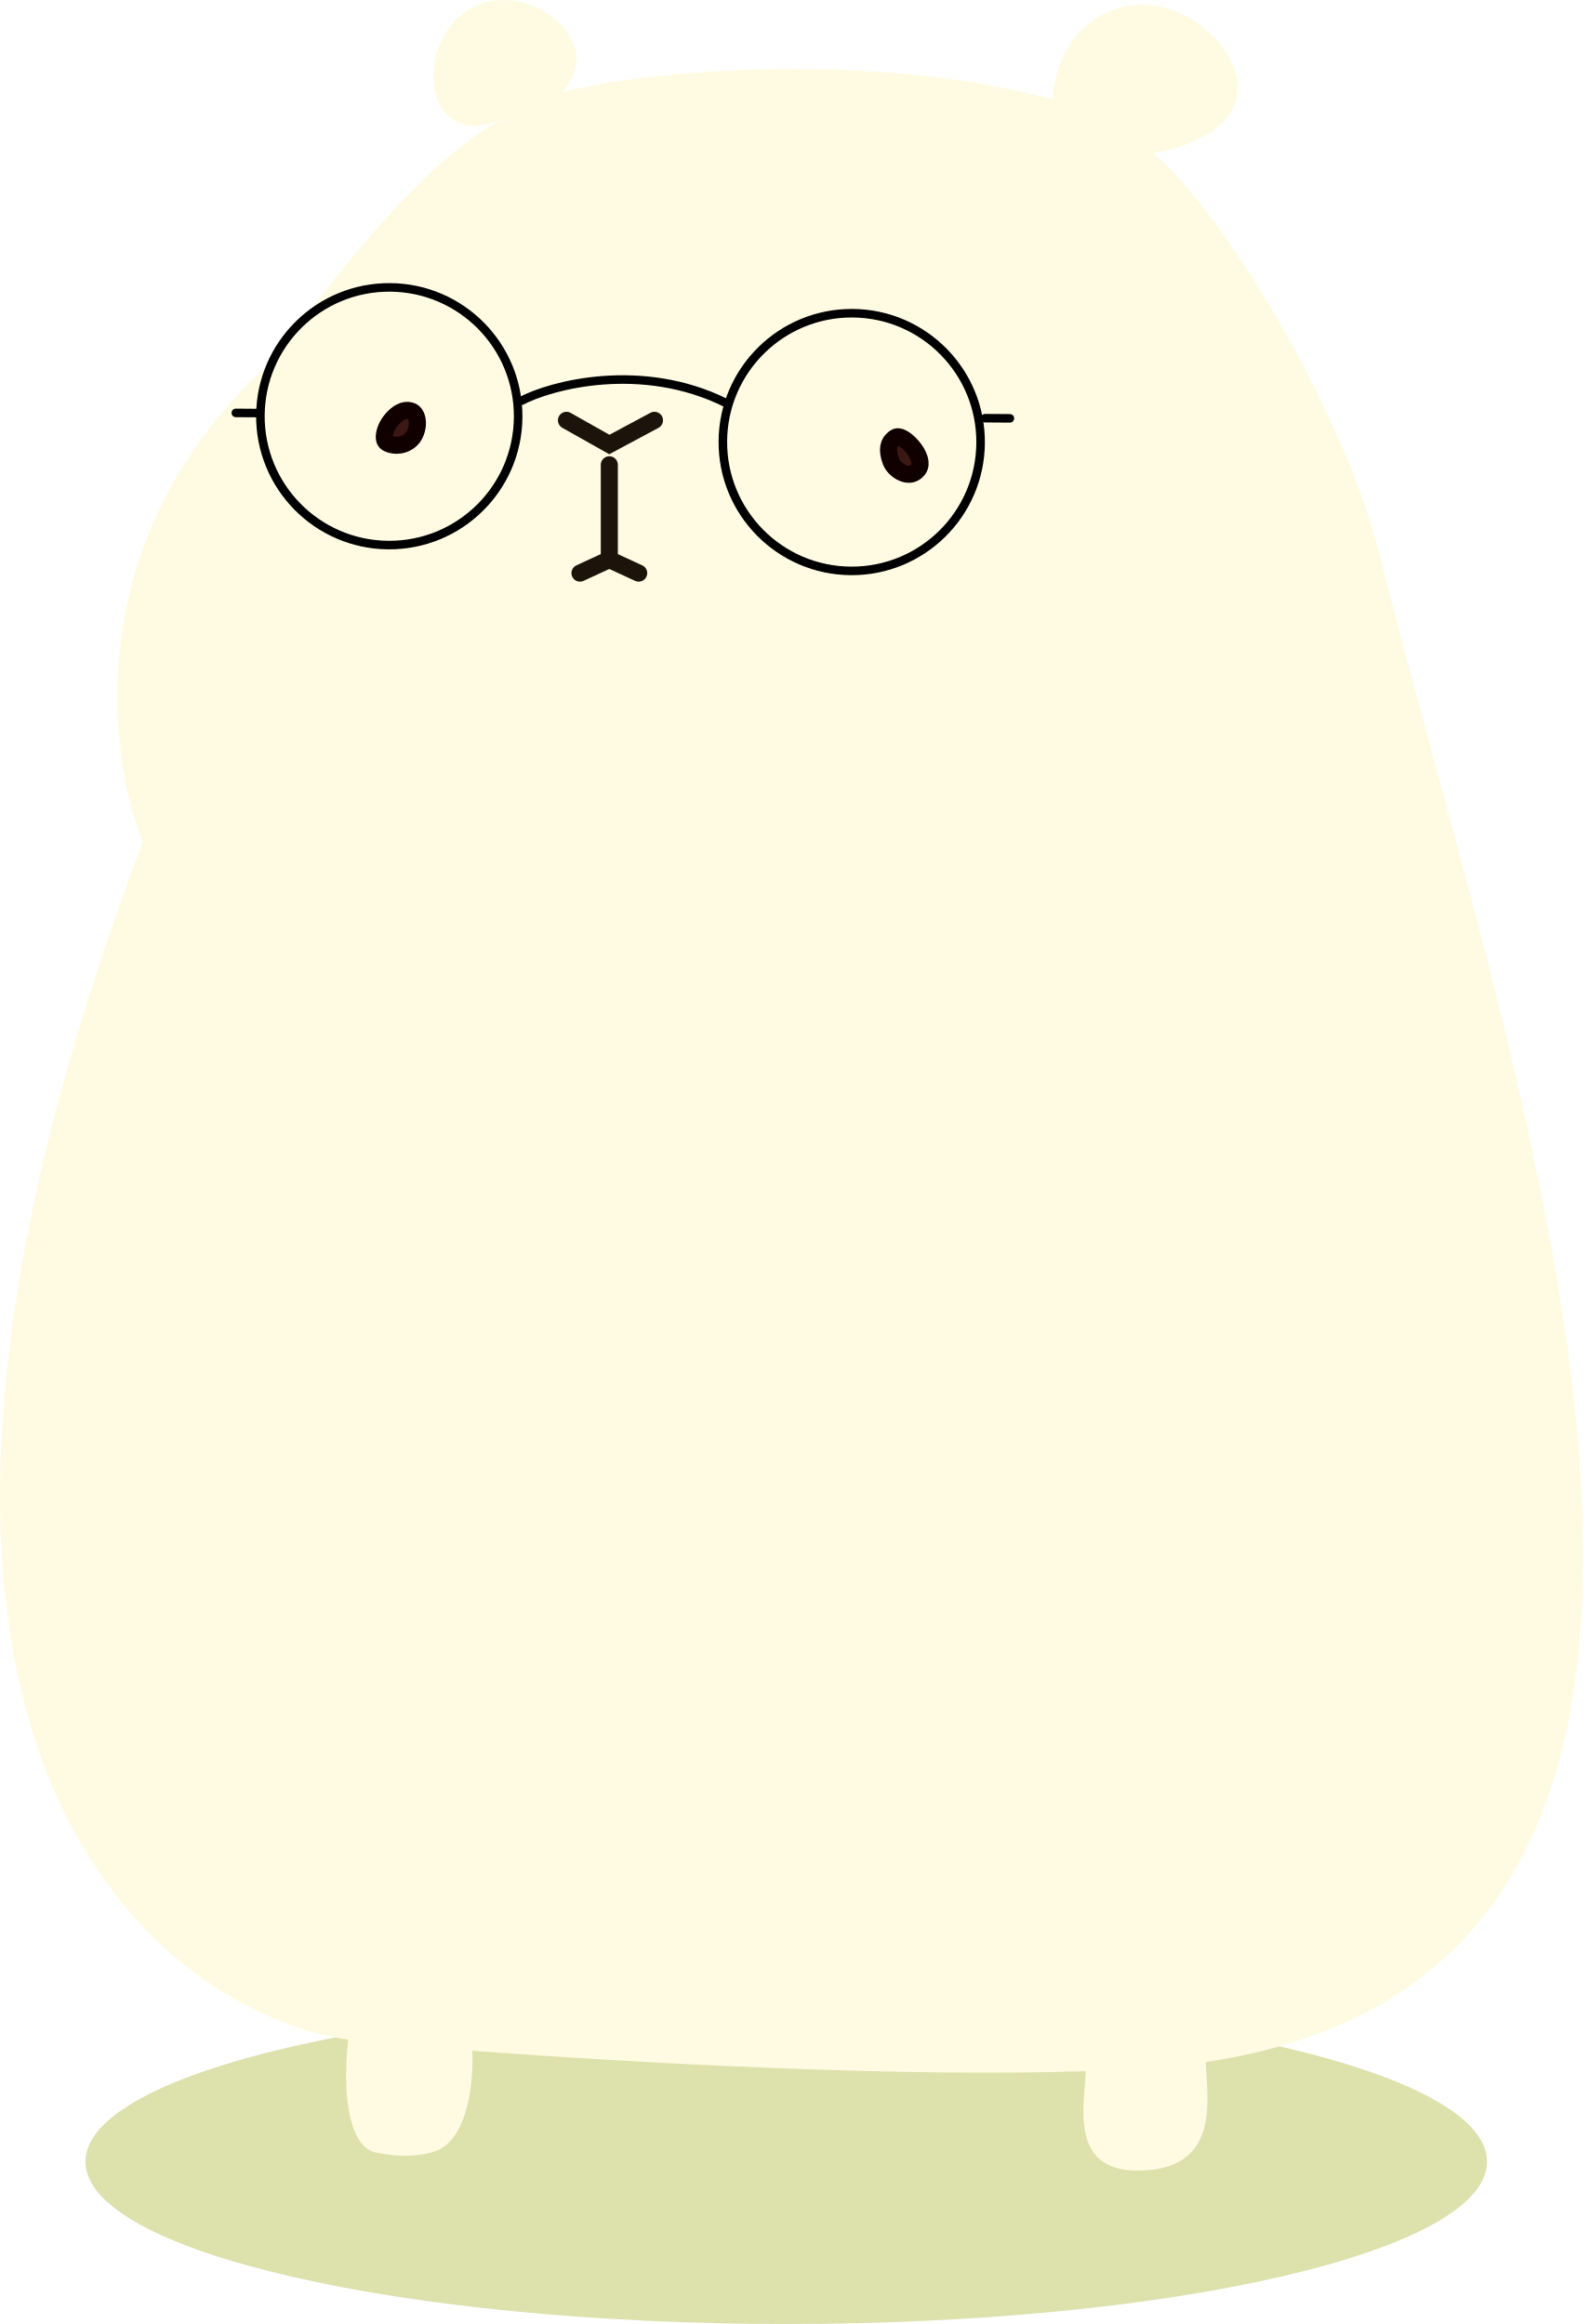
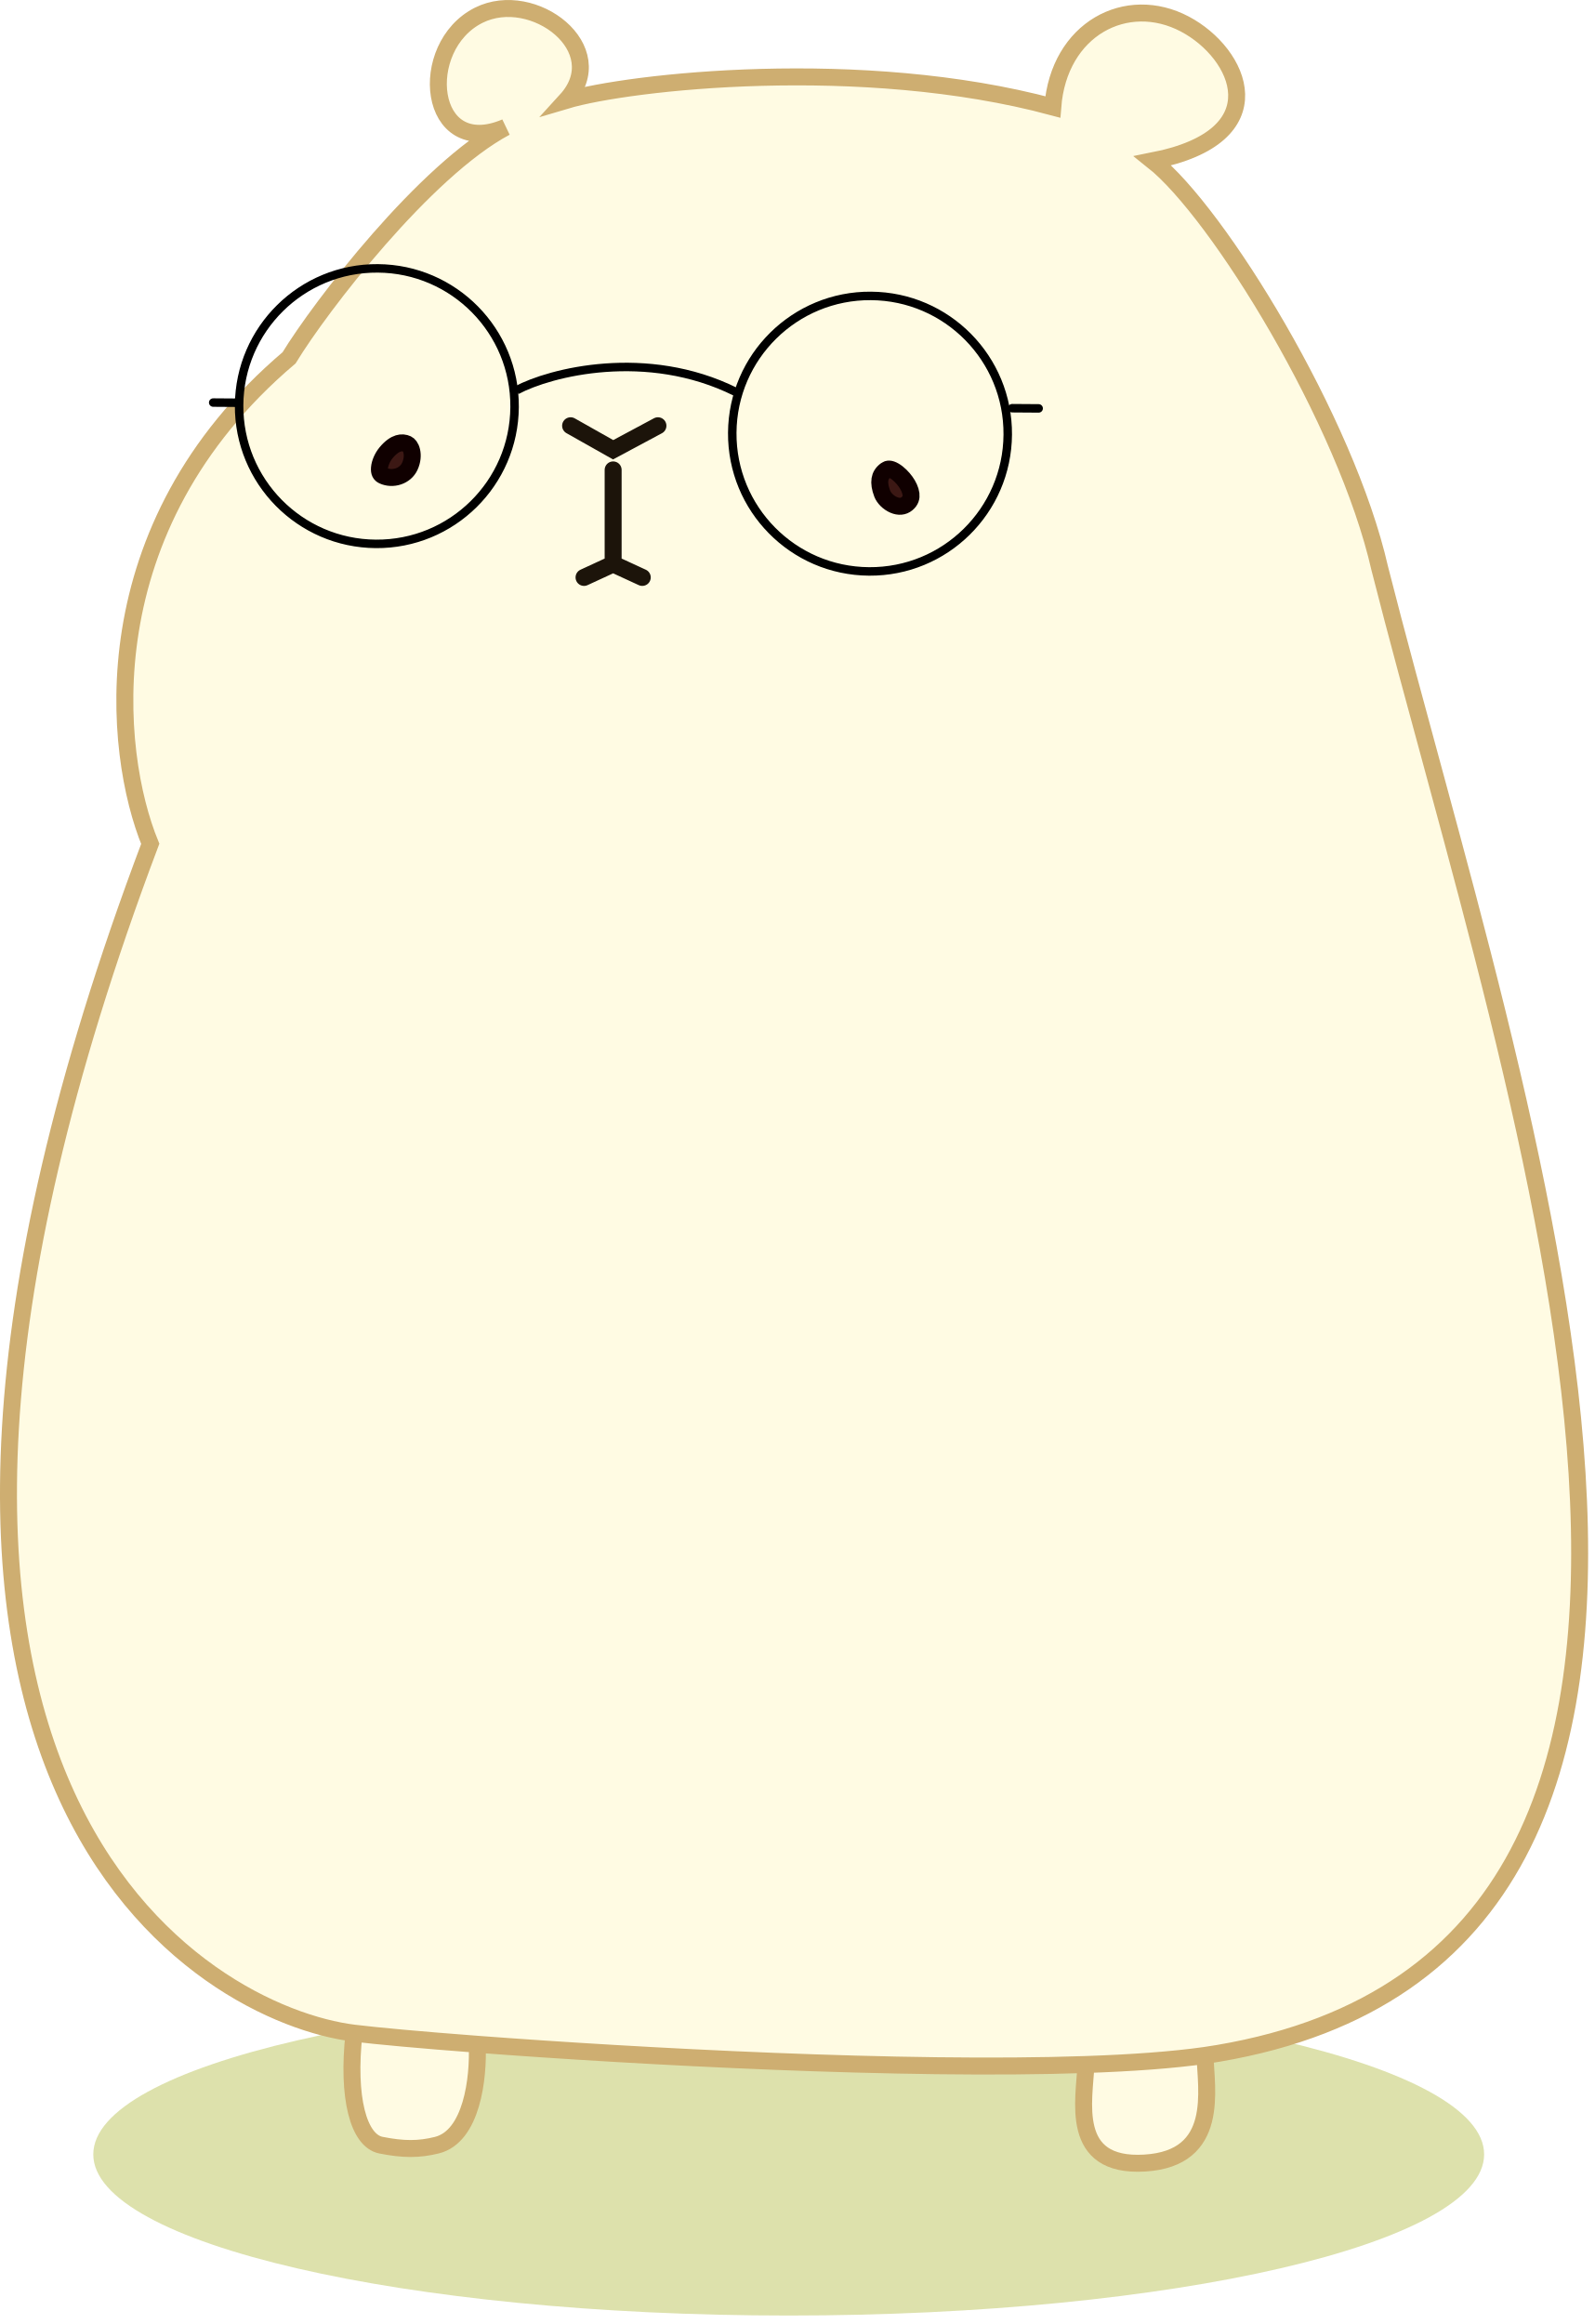
- <svg xmlns="http://www.w3.org/2000/svg" width="93" height="136" viewBox="0 0 93 136" fill="none">
-   <ellipse cx="46" cy="126.5" rx="41" ry="9.5" fill="#DDE1AC" />
-   <path d="M8.358 49.243C6.157 43.874 4.714 30.626 16.544 20.592C18.393 17.555 24.559 9.534 29.312 6.999C24.691 8.98 24.03 2.246 27.727 0.397C30.94 -1.209 35.65 2.378 32.877 5.415C36.574 4.314 50.306 2.774 61.568 5.804C61.925 1.19 65.925 -0.896 69.358 0.918C72.619 2.642 74.864 7.527 67.47 8.98C71.299 12.017 78.865 24.288 80.845 33.003C88.899 64.691 106.988 114.469 71.339 120.542C71.085 120.585 70.821 120.627 70.547 120.666C70.591 122.649 71.471 126.748 66.982 127.012C62.493 127.276 63.444 123.271 63.524 121.202C52.774 121.574 37.11 120.725 27.635 120.008C27.723 122.034 27.311 125.443 25.259 125.956C24.202 126.22 23.278 126.22 21.958 125.956C20.637 125.692 19.95 123.157 20.373 119.354C11.791 118.298 -12.768 105.226 8.358 49.243Z" fill="#FFFBE3" />
-   <path d="M33.141 24.597L35.649 26.012L38.29 24.597M35.649 27.2V32.746M35.649 32.746L33.933 33.538M35.649 32.746L37.366 33.538" stroke="#1C140A" stroke-linecap="round" />
-   <path d="M24.125 24.084C24.209 24.122 24.333 24.246 24.392 24.5C24.448 24.744 24.43 25.066 24.276 25.401C24.009 25.981 23.269 26.212 22.695 25.947C22.546 25.879 22.466 25.756 22.488 25.492C22.512 25.209 22.66 24.865 22.872 24.606C23.151 24.265 23.403 24.109 23.601 24.049C23.792 23.99 23.966 24.01 24.125 24.084ZM52.841 25.666C53.091 25.81 53.339 26.068 53.504 26.298C53.668 26.525 53.796 26.791 53.825 27.029C53.849 27.237 53.803 27.425 53.59 27.603C53.376 27.781 53.103 27.8 52.802 27.67C52.487 27.534 52.229 27.264 52.132 27.013C52 26.674 51.961 26.391 51.996 26.169C52.029 25.965 52.13 25.78 52.354 25.618C52.459 25.543 52.595 25.524 52.841 25.666Z" fill="#3C1814" stroke="#100000" />
-   <circle cx="22.775" cy="24.358" r="7.54" transform="rotate(0.40478 22.7749 24.3576)" stroke="black" stroke-width="0.5" />
-   <path d="M30.439 23.488C32.277 22.505 37.57 21.147 42.454 23.573" stroke="black" stroke-width="0.5" />
-   <path d="M15.117 24.172L13.797 24.163" stroke="black" stroke-width="0.5" stroke-linecap="round" />
-   <path d="M57.632 24.472L59.084 24.482" stroke="black" stroke-width="0.5" stroke-linecap="round" />
-   <circle cx="49.831" cy="25.869" r="7.54" transform="rotate(0.40478 49.8315 25.8693)" stroke="black" stroke-width="0.5" />
+ <svg xmlns="http://www.w3.org/2000/svg" width="94" height="137" viewBox="0 0 94 137" fill="none">
+   <ellipse cx="46.5" cy="127.001" rx="41" ry="9.5" fill="#DDE1AC" />
+   <path d="M8.858 49.744C6.657 44.375 5.214 31.127 17.044 21.093C18.893 18.056 25.059 10.035 29.812 7.5C25.191 9.481 24.53 2.747 28.227 0.898C31.44 -0.708 36.15 2.879 33.377 5.916C37.074 4.815 50.806 3.275 62.068 6.305C62.425 1.691 66.425 -0.395 69.858 1.419C73.119 3.143 75.364 8.028 67.97 9.481C71.799 12.518 79.365 24.79 81.345 33.504C89.399 65.192 107.488 114.97 71.839 121.043C71.585 121.086 71.321 121.128 71.047 121.167C71.091 123.15 71.971 127.249 67.482 127.513C62.993 127.777 63.944 123.772 64.024 121.703C53.274 122.075 37.61 121.226 28.135 120.509C28.223 122.535 27.811 125.944 25.759 126.457C24.702 126.721 23.778 126.721 22.458 126.457C21.137 126.193 20.45 123.658 20.873 119.855C12.291 118.799 -12.268 105.727 8.858 49.744Z" fill="#FFFBE3" />
+   <path d="M28.135 120.509C37.61 121.226 53.274 122.075 64.024 121.703C66.737 121.61 69.138 121.438 71.047 121.167C71.321 121.127 71.585 121.086 71.839 121.043C107.488 114.97 89.399 65.192 81.345 33.504C79.365 24.79 71.799 12.518 67.97 9.481C75.364 8.028 73.119 3.143 69.858 1.419C66.425 -0.395 62.425 1.691 62.068 6.305C50.806 3.275 37.074 4.815 33.377 5.916C36.15 2.879 31.44 -0.708 28.227 0.898C24.53 2.747 25.191 9.481 29.812 7.5C25.059 10.035 18.893 18.056 17.044 21.093C5.214 31.127 6.657 44.375 8.858 49.744C-12.268 105.727 12.291 118.799 20.873 119.855M20.873 119.855C22.177 120.015 24.764 120.254 28.135 120.509M20.873 119.855C20.45 123.658 21.137 126.193 22.458 126.457C23.778 126.721 24.702 126.721 25.759 126.457C27.811 125.944 28.223 122.535 28.135 120.509M64.024 121.703C63.944 123.772 62.993 127.777 67.482 127.513C71.971 127.249 71.091 123.15 71.047 121.167" stroke="#CEAE71" />
+   <path d="M33.641 25.098L36.149 26.513L38.79 25.098M36.149 27.701V33.247M36.149 33.247L34.433 34.039M36.149 33.247L37.866 34.039" stroke="#1C140A" stroke-linecap="round" />
+   <path d="M24.009 26.175C24.093 26.214 24.217 26.338 24.275 26.591C24.332 26.836 24.314 27.158 24.16 27.493C23.892 28.073 23.153 28.304 22.578 28.039C22.43 27.971 22.35 27.848 22.372 27.584C22.395 27.301 22.544 26.957 22.756 26.698C23.035 26.357 23.287 26.201 23.484 26.14C23.675 26.082 23.85 26.102 24.009 26.175ZM52.724 27.758C52.974 27.902 53.223 28.16 53.388 28.39C53.552 28.617 53.68 28.883 53.709 29.121C53.733 29.328 53.687 29.517 53.474 29.694C53.26 29.872 52.987 29.892 52.686 29.762C52.371 29.626 52.113 29.356 52.015 29.105C51.884 28.766 51.844 28.483 51.88 28.261C51.913 28.057 52.013 27.872 52.238 27.71C52.342 27.635 52.479 27.616 52.724 27.758Z" fill="#3C1814" stroke="#100000" />
+   <circle cx="22.218" cy="23.941" r="8.121" transform="rotate(0.40478 22.2182 23.9409)" stroke="black" stroke-width="0.5" />
+   <path d="M30.454 23.007C32.429 21.95 38.117 20.491 43.365 23.098" stroke="black" stroke-width="0.5" />
+   <path d="M13.99 23.741L12.57 23.731" stroke="black" stroke-width="0.5" stroke-linecap="round" />
+   <path d="M59.675 24.064L61.236 24.075" stroke="black" stroke-width="0.5" stroke-linecap="round" />
+   <circle cx="51.293" cy="25.565" r="8.121" transform="rotate(0.40478 51.2934 25.565)" stroke="black" stroke-width="0.5" />
</svg>
